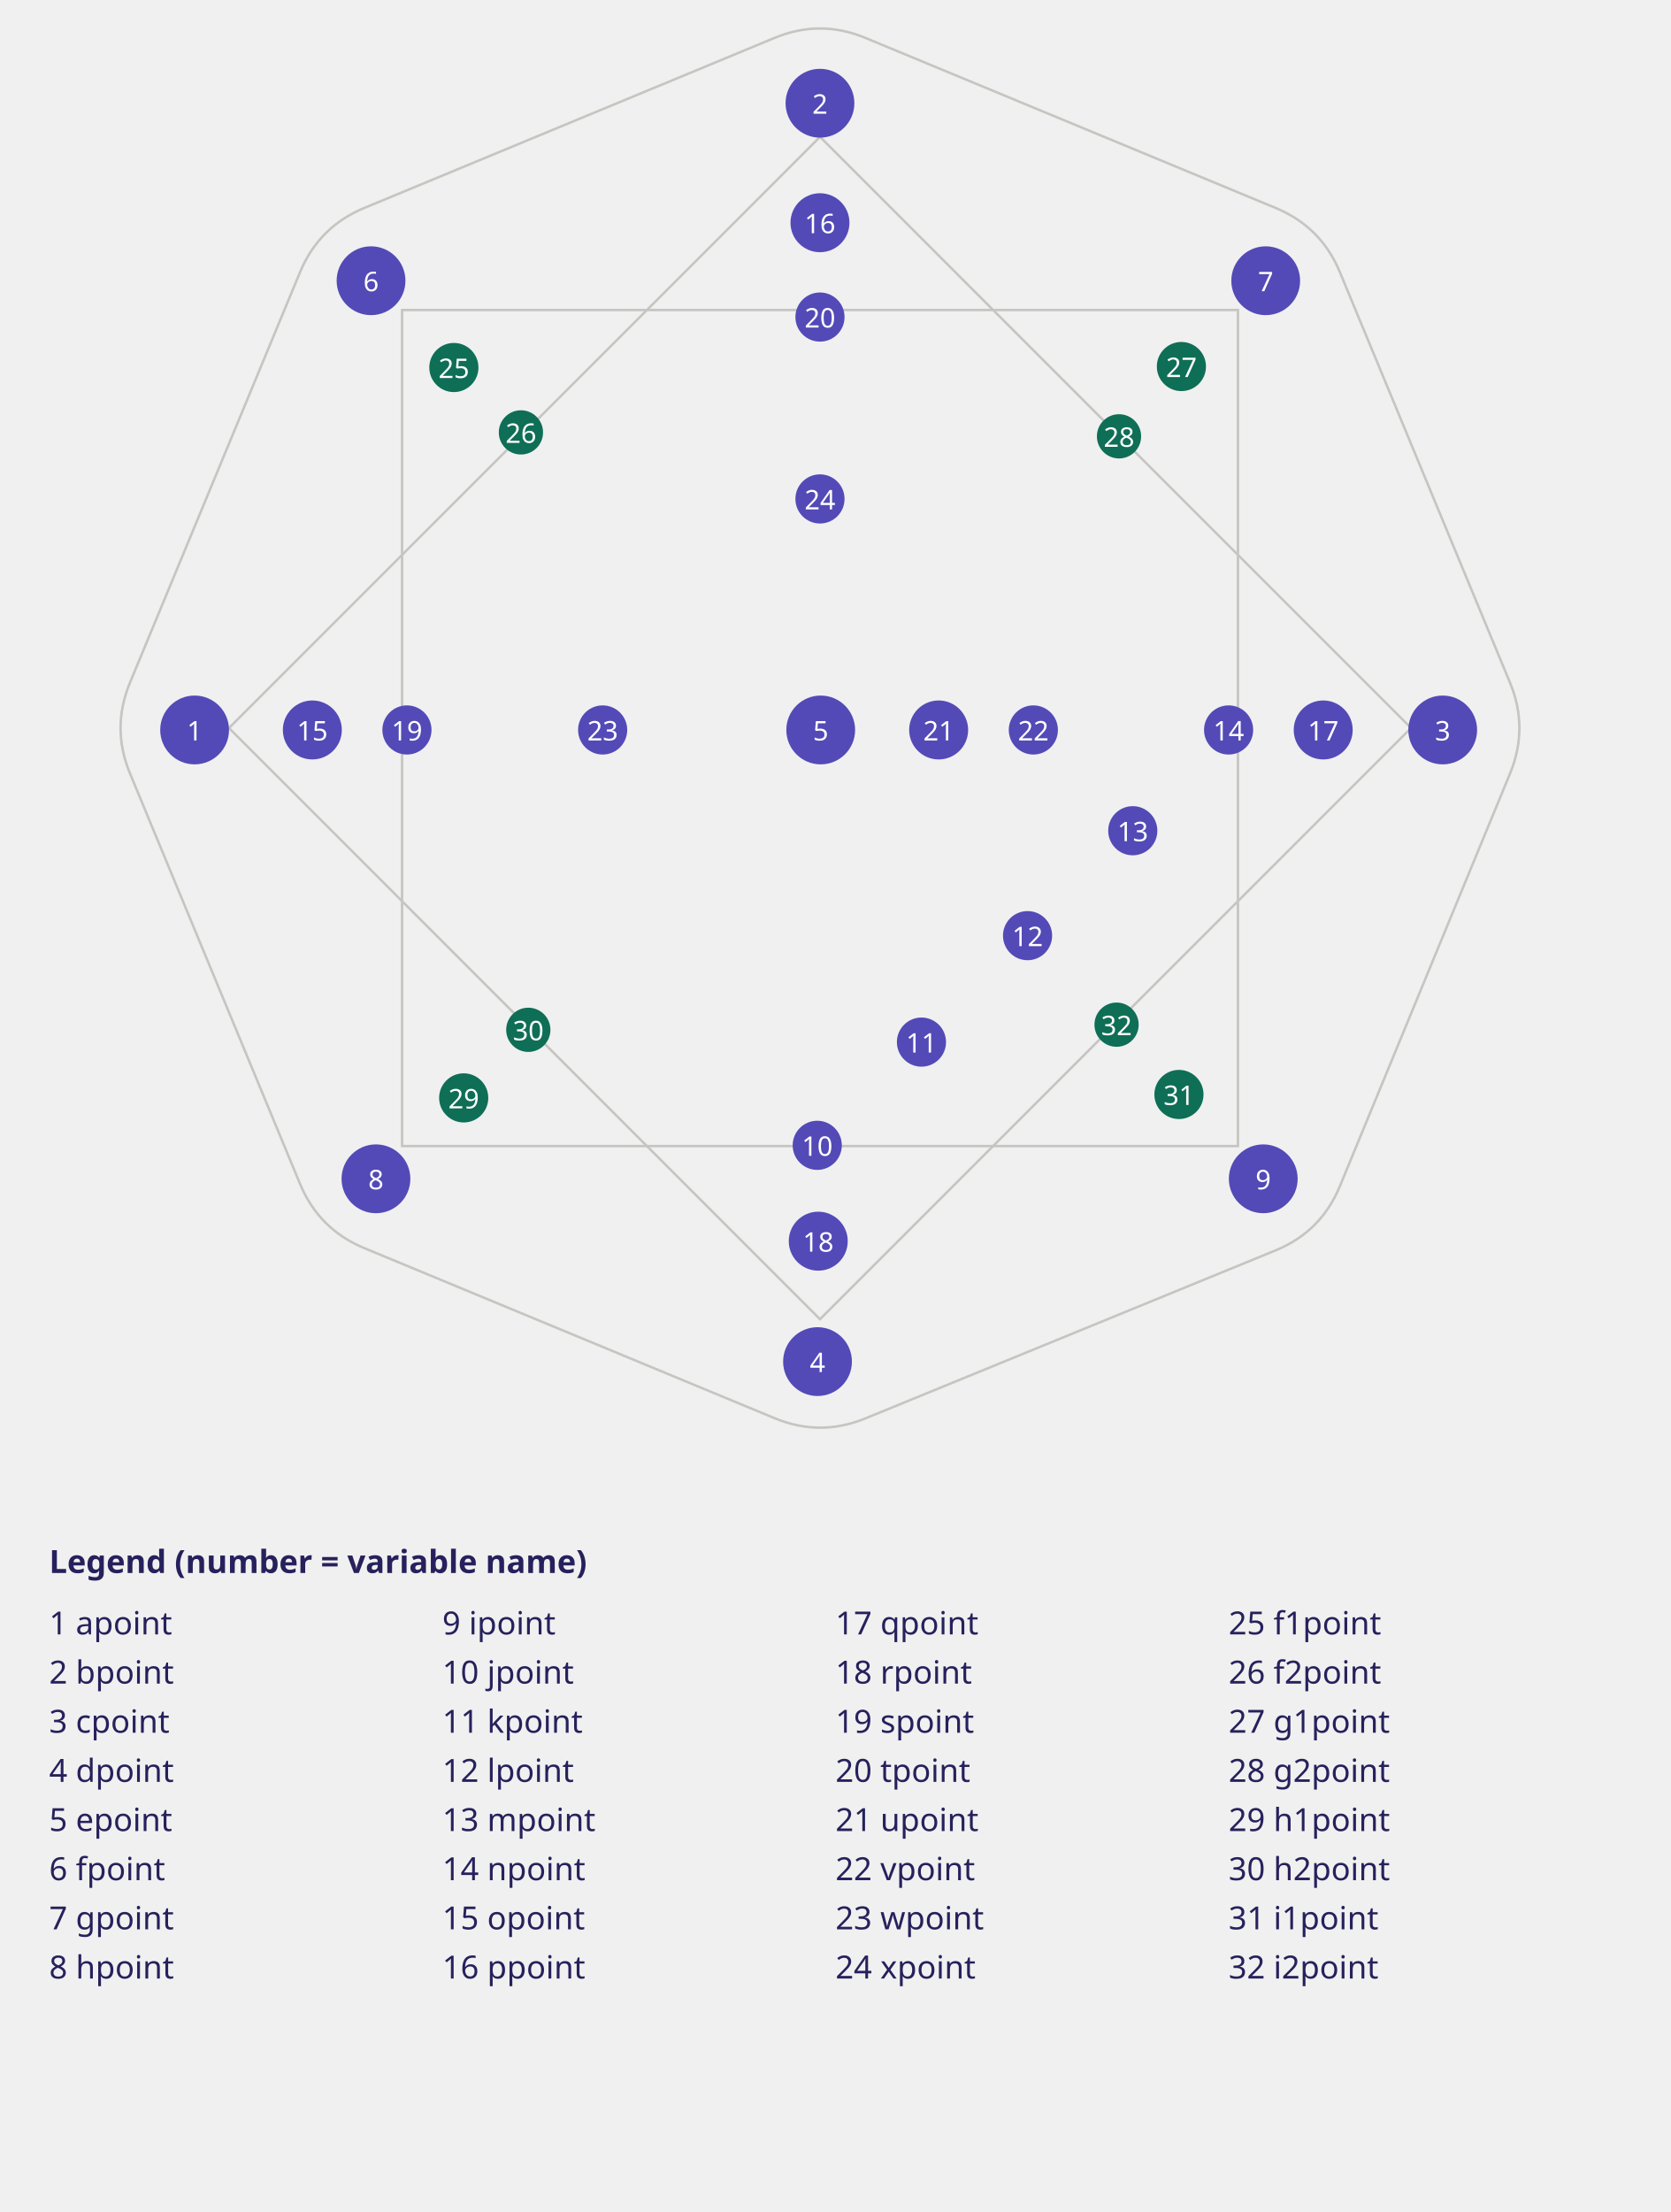
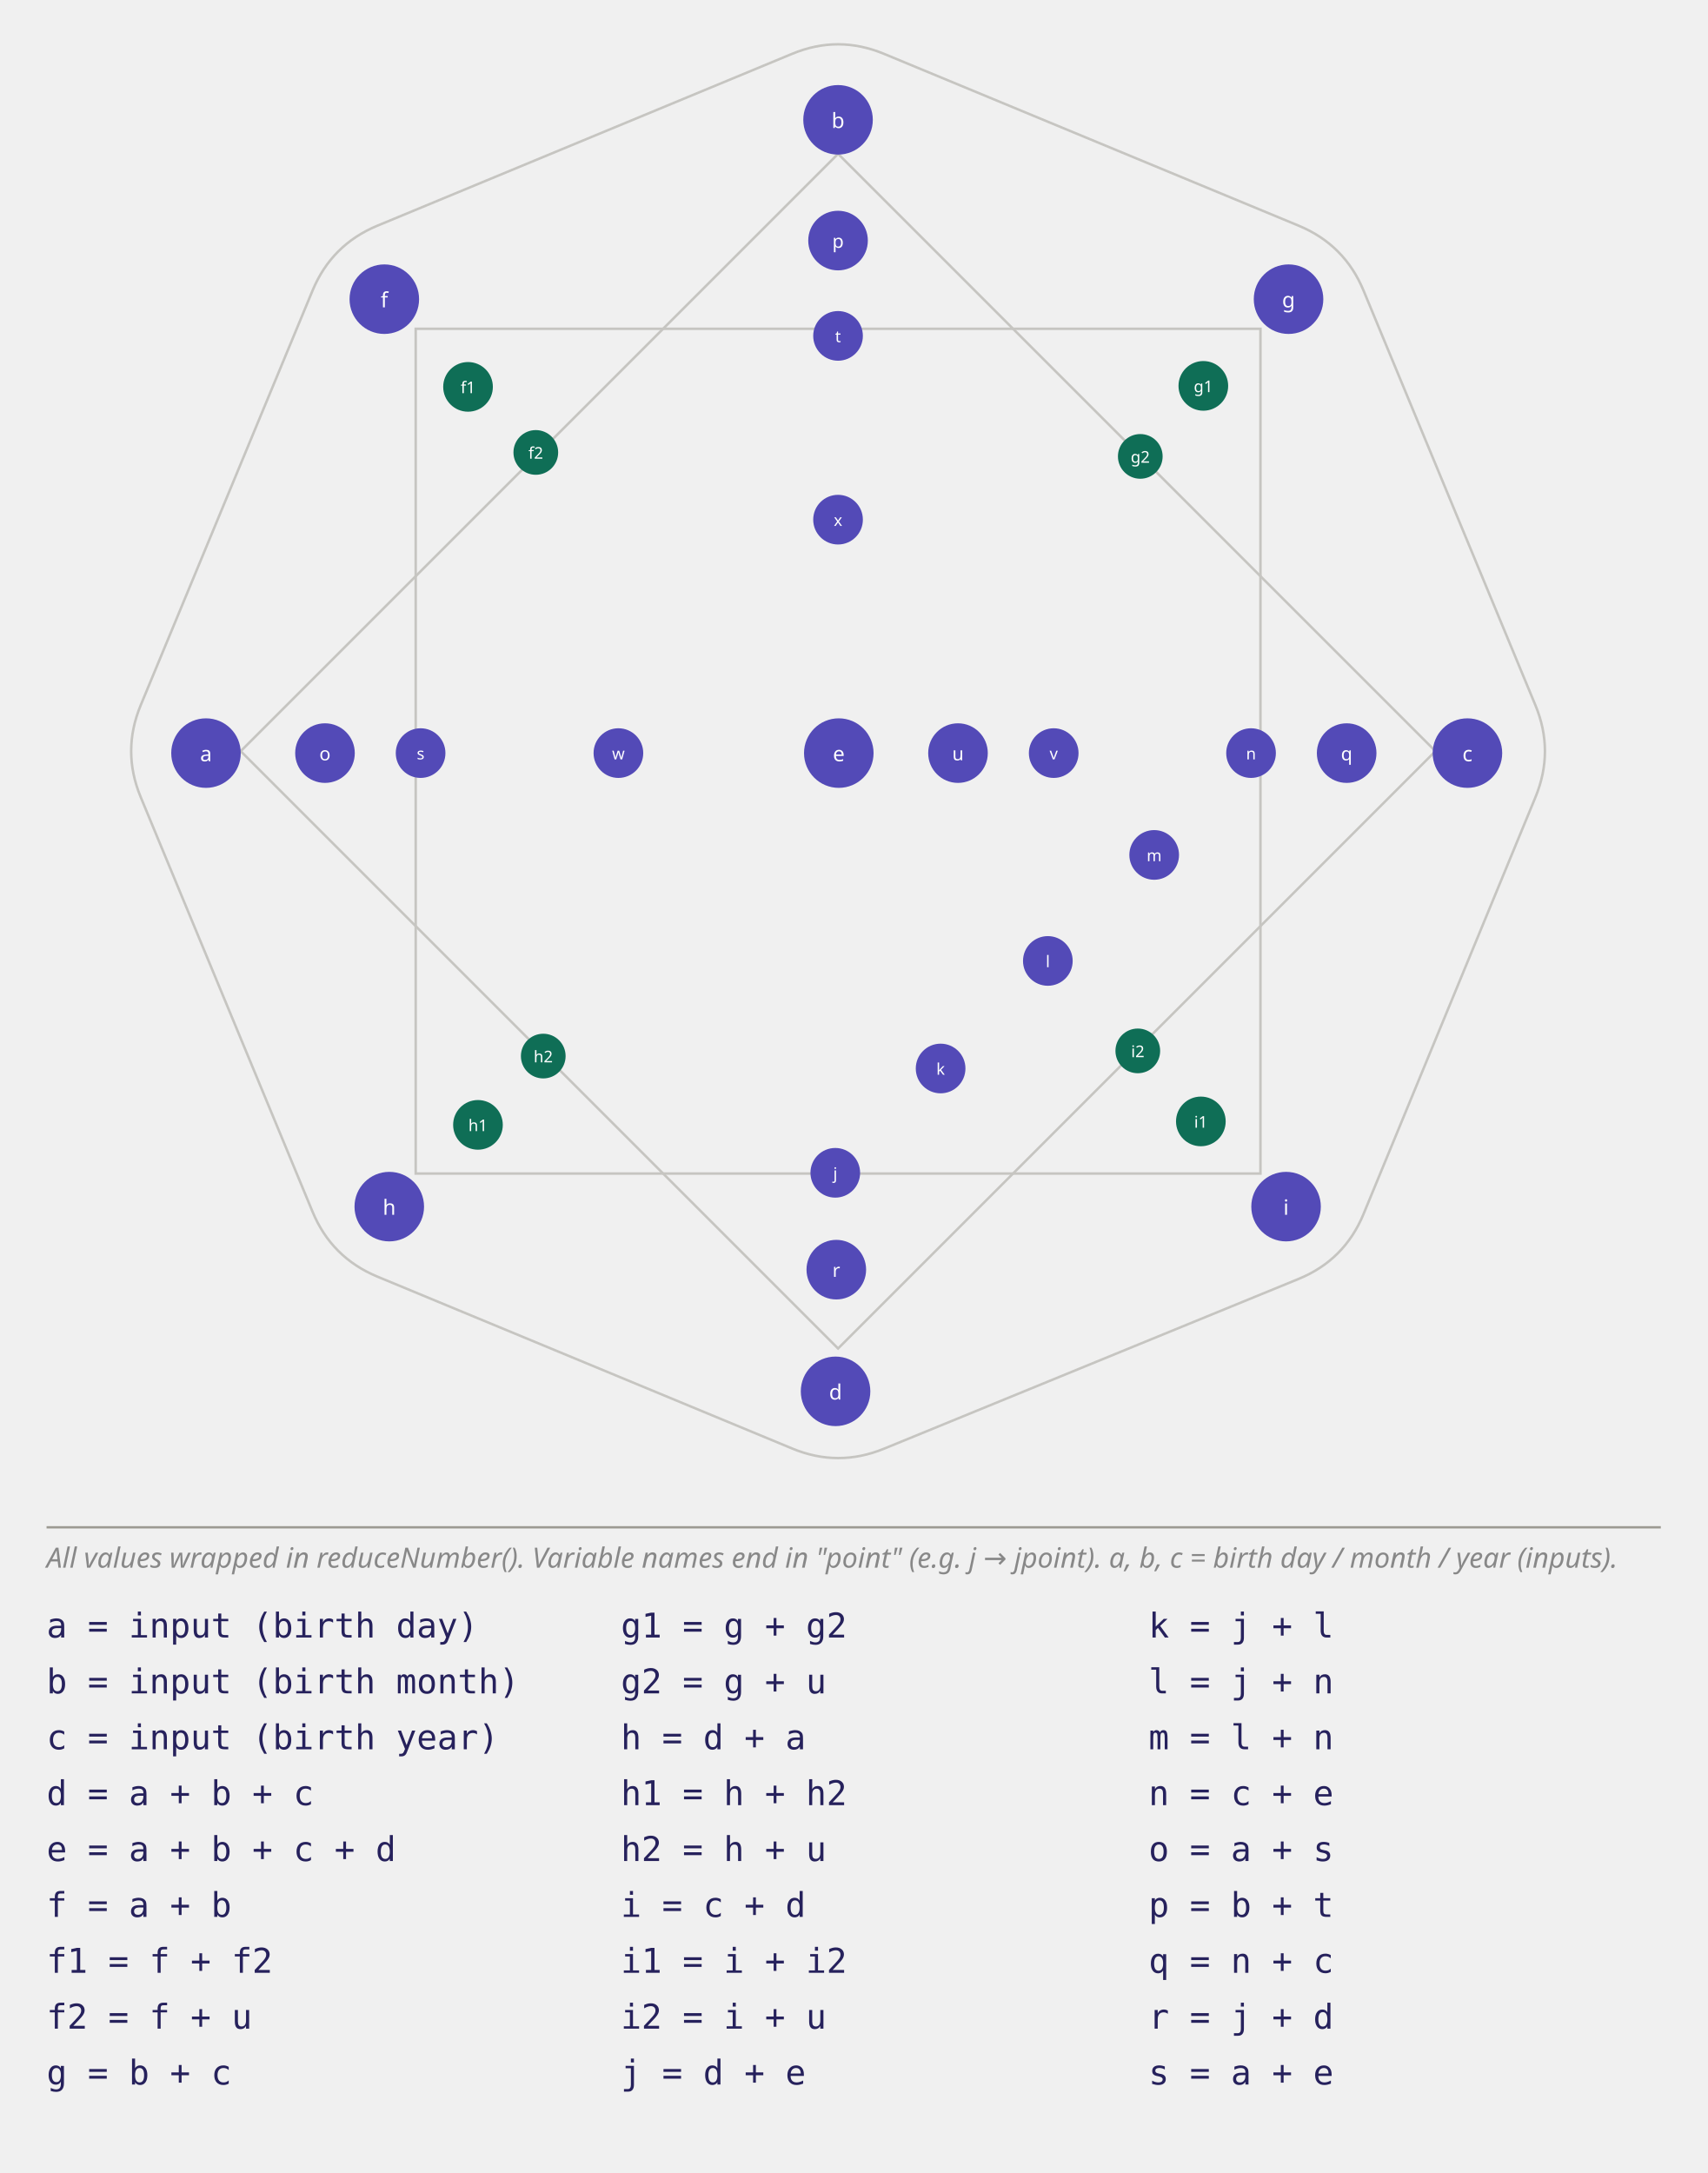
- <svg xmlns="http://www.w3.org/2000/svg" width="100%" viewBox="0 0 680 900" role="img">
-   <g stroke="#9c9a92" stroke-width="1" fill="none" opacity="0.5">
-     <rect x="163.63" y="126.14" width="340.16" height="340.16" />
-     <rect x="227.87" y="127.54" width="340.16" height="340.16" transform="translate(-158.13 367.16) rotate(-45)" />
-     <path d="M 315.22 15.42 Q 333.7 7.76 352.18 15.42         L 519.16 84.62 Q 537.64 92.28 545.30 110.76         L 614.51 277.74 Q 622.17 296.22 614.51 314.79         L 545.30 482.59 Q 537.64 501.16 519.16 508.73         L 352.18 577.11 Q 333.7 584.68 315.22 577.02         L 148.24 507.82 Q 129.76 500.16 122.10 481.68         L 52.90 314.70 Q 45.24 296.22 52.90 277.74         L 122.10 110.76 Q 129.76 92.28 148.24 84.62         Z" />
-   </g>
-   <g font-family="sans-serif" font-size="11" fill="#ffffff">
+ <svg xmlns="http://www.w3.org/2000/svg" width="100%" viewBox="0 0 1100 1400" role="img">
+   <g transform="translate(6,10) scale(1.6)">
+     <g stroke="#9c9a92" stroke-width="1" fill="none" opacity="0.5">
+       <rect x="163.63" y="126.14" width="340.16" height="340.16" />
+       <rect x="227.87" y="127.54" width="340.16" height="340.16" transform="translate(-158.13 367.16) rotate(-45)" />
+       <path d="M 315.22 15.42 Q 333.7 7.76 352.18 15.42           L 519.16 84.62 Q 537.64 92.28 545.30 110.76           L 614.51 277.74 Q 622.17 296.22 614.51 314.79           L 545.30 482.59 Q 537.64 501.16 519.16 508.73           L 352.18 577.11 Q 333.7 584.68 315.22 577.02           L 148.24 507.82 Q 129.76 500.16 122.10 481.68           L 52.90 314.70 Q 45.24 296.22 52.90 277.74           L 122.10 110.76 Q 129.76 92.28 148.24 84.62 Z" />
+     </g>
    <g fill="#534AB7">
      <circle cx="79.2" cy="297" r="14" />
      <circle cx="333.7" cy="42" r="14" />
      <circle cx="587.13" cy="297" r="14" />
      <circle cx="332.7" cy="554" r="14" />
      <circle cx="334" cy="297" r="14" />
      <circle cx="151" cy="114.22" r="14" />
      <circle cx="515.1" cy="114.22" r="14" />
      <circle cx="153" cy="479.62" r="14" />
      <circle cx="514.1" cy="479.62" r="14" />
      <circle cx="332.59" cy="466" r="10" />
      <circle cx="375" cy="424" r="10" />
      <circle cx="418.18" cy="380.69" r="10" />
      <circle cx="461" cy="338" r="10" />
      <circle cx="500" cy="297" r="10" />
      <circle cx="127.11" cy="297" r="12" />
      <circle cx="333.7" cy="90.62" r="12" />
      <circle cx="538.5" cy="297" r="12" />
      <circle cx="333" cy="505" r="12" />
      <circle cx="165.61" cy="297" r="10" />
      <circle cx="333.7" cy="129" r="10" />
      <circle cx="382" cy="297" r="12" />
      <circle cx="420.54" cy="297" r="10" />
      <circle cx="245.26" cy="297" r="10" />
      <circle cx="333.7" cy="203" r="10" />
    </g>
    <g fill="#0F6E56">
      <circle cx="184.71" cy="149.53" r="10" />
      <circle cx="212" cy="175.93" r="9" />
      <circle cx="480.79" cy="149.13" r="10" />
      <circle cx="455.4" cy="177.53" r="9" />
      <circle cx="188.71" cy="446.7" r="10" />
      <circle cx="215" cy="419" r="9" />
      <circle cx="479.79" cy="445.31" r="10" />
      <circle cx="454.4" cy="416.91" r="9" />
    </g>
-     <text x="79.2" y="297" text-anchor="middle" dominant-baseline="central">1</text>
-     <text x="333.7" y="42" text-anchor="middle" dominant-baseline="central">2</text>
-     <text x="587.13" y="297" text-anchor="middle" dominant-baseline="central">3</text>
-     <text x="332.7" y="554" text-anchor="middle" dominant-baseline="central">4</text>
-     <text x="334" y="297" text-anchor="middle" dominant-baseline="central">5</text>
-     <text x="151" y="114.22" text-anchor="middle" dominant-baseline="central">6</text>
-     <text x="515.1" y="114.22" text-anchor="middle" dominant-baseline="central">7</text>
-     <text x="153" y="479.62" text-anchor="middle" dominant-baseline="central">8</text>
-     <text x="514.1" y="479.62" text-anchor="middle" dominant-baseline="central">9</text>
-     <text x="332.59" y="466" text-anchor="middle" dominant-baseline="central">10</text>
-     <text x="375" y="424" text-anchor="middle" dominant-baseline="central">11</text>
-     <text x="418.18" y="380.69" text-anchor="middle" dominant-baseline="central">12</text>
-     <text x="461" y="338" text-anchor="middle" dominant-baseline="central">13</text>
-     <text x="500" y="297" text-anchor="middle" dominant-baseline="central">14</text>
-     <text x="127.11" y="297" text-anchor="middle" dominant-baseline="central">15</text>
-     <text x="333.7" y="90.62" text-anchor="middle" dominant-baseline="central">16</text>
-     <text x="538.5" y="297" text-anchor="middle" dominant-baseline="central">17</text>
-     <text x="333" y="505" text-anchor="middle" dominant-baseline="central">18</text>
-     <text x="165.61" y="297" text-anchor="middle" dominant-baseline="central">19</text>
-     <text x="333.7" y="129" text-anchor="middle" dominant-baseline="central">20</text>
-     <text x="382" y="297" text-anchor="middle" dominant-baseline="central">21</text>
-     <text x="420.54" y="297" text-anchor="middle" dominant-baseline="central">22</text>
-     <text x="245.26" y="297" text-anchor="middle" dominant-baseline="central">23</text>
-     <text x="333.7" y="203" text-anchor="middle" dominant-baseline="central">24</text>
-     <text x="184.71" y="149.53" text-anchor="middle" dominant-baseline="central">25</text>
-     <text x="212" y="175.93" text-anchor="middle" dominant-baseline="central">26</text>
-     <text x="480.79" y="149.13" text-anchor="middle" dominant-baseline="central">27</text>
-     <text x="455.4" y="177.53" text-anchor="middle" dominant-baseline="central">28</text>
-     <text x="188.71" y="446.7" text-anchor="middle" dominant-baseline="central">29</text>
-     <text x="215" y="419" text-anchor="middle" dominant-baseline="central">30</text>
-     <text x="479.79" y="445.31" text-anchor="middle" dominant-baseline="central">31</text>
-     <text x="454.4" y="416.91" text-anchor="middle" dominant-baseline="central">32</text>
+     <g font-family="sans-serif" fill="#ffffff" text-anchor="middle" dominant-baseline="central">
+       <g font-size="8.5">
+         <text x="79.2" y="297">a</text>
+         <text x="333.7" y="42">b</text>
+         <text x="587.13" y="297">c</text>
+         <text x="332.7" y="554">d</text>
+         <text x="334" y="297">e</text>
+         <text x="151" y="114.22">f</text>
+         <text x="515.1" y="114.22">g</text>
+         <text x="153" y="479.62">h</text>
+         <text x="514.1" y="479.62">i</text>
+       </g>
+       <g font-size="7.5">
+         <text x="127.11" y="297">o</text>
+         <text x="333.7" y="90.62">p</text>
+         <text x="538.5" y="297">q</text>
+         <text x="333" y="505">r</text>
+         <text x="382" y="297">u</text>
+       </g>
+       <g font-size="6.5">
+         <text x="332.59" y="466">j</text>
+         <text x="375" y="424">k</text>
+         <text x="418.18" y="380.69">l</text>
+         <text x="461" y="338">m</text>
+         <text x="500" y="297">n</text>
+         <text x="165.61" y="297">s</text>
+         <text x="333.7" y="129">t</text>
+         <text x="420.54" y="297">v</text>
+         <text x="245.26" y="297">w</text>
+         <text x="333.7" y="203">x</text>
+         <text x="184.71" y="149.53">f1</text>
+         <text x="212" y="175.93">f2</text>
+         <text x="480.79" y="149.13">g1</text>
+         <text x="455.4" y="177.53">g2</text>
+         <text x="188.71" y="446.7">h1</text>
+         <text x="215" y="419">h2</text>
+         <text x="479.79" y="445.31">i1</text>
+         <text x="454.4" y="416.91">i2</text>
+       </g>
+     </g>
  </g>
-   <g font-family="sans-serif" font-size="13" fill="#26215C">
-     <text x="20" y="640" font-weight="bold">Legend (number = variable name)</text>
-     <text x="20" y="665">1  apoint</text>
-     <text x="20" y="685">2  bpoint</text>
-     <text x="20" y="705">3  cpoint</text>
-     <text x="20" y="725">4  dpoint</text>
-     <text x="20" y="745">5  epoint</text>
-     <text x="20" y="765">6  fpoint</text>
-     <text x="20" y="785">7  gpoint</text>
-     <text x="20" y="805">8  hpoint</text>
-     <text x="180" y="665">9  ipoint</text>
-     <text x="180" y="685">10 jpoint</text>
-     <text x="180" y="705">11 kpoint</text>
-     <text x="180" y="725">12 lpoint</text>
-     <text x="180" y="745">13 mpoint</text>
-     <text x="180" y="765">14 npoint</text>
-     <text x="180" y="785">15 opoint</text>
-     <text x="180" y="805">16 ppoint</text>
-     <text x="340" y="665">17 qpoint</text>
-     <text x="340" y="685">18 rpoint</text>
-     <text x="340" y="705">19 spoint</text>
-     <text x="340" y="725">20 tpoint</text>
-     <text x="340" y="745">21 upoint</text>
-     <text x="340" y="765">22 vpoint</text>
-     <text x="340" y="785">23 wpoint</text>
-     <text x="340" y="805">24 xpoint</text>
-     <text x="500" y="665">25 f1point</text>
-     <text x="500" y="685">26 f2point</text>
-     <text x="500" y="705">27 g1point</text>
-     <text x="500" y="725">28 g2point</text>
-     <text x="500" y="745">29 h1point</text>
-     <text x="500" y="765">30 h2point</text>
-     <text x="500" y="785">31 i1point</text>
-     <text x="500" y="805">32 i2point</text>
+   <line x1="30" y1="984" x2="1070" y2="984" stroke="#9c9a92" stroke-width="1.5" />
+   <text font-family="sans-serif" font-size="18" fill="#888" font-style="italic" x="30" y="1010">All values wrapped in reduceNumber(). Variable names end in "point" (e.g. j → jpoint). a, b, c = birth day / month / year (inputs).</text>
+   <g font-family="monospace" font-size="22" fill="#26215C">
+     <text x="30" y="1055">a  =  input (birth day)</text>
+     <text x="30" y="1091">b  =  input (birth month)</text>
+     <text x="30" y="1127">c  =  input (birth year)</text>
+     <text x="30" y="1163">d  =  a + b + c</text>
+     <text x="30" y="1199">e  =  a + b + c + d</text>
+     <text x="30" y="1235">f  =  a + b</text>
+     <text x="30" y="1271">f1 =  f + f2</text>
+     <text x="30" y="1307">f2 =  f + u</text>
+     <text x="30" y="1343">g  =  b + c</text>
+     <text x="400" y="1055">g1 =  g + g2</text>
+     <text x="400" y="1091">g2 =  g + u</text>
+     <text x="400" y="1127">h  =  d + a</text>
+     <text x="400" y="1163">h1 =  h + h2</text>
+     <text x="400" y="1199">h2 =  h + u</text>
+     <text x="400" y="1235">i  =  c + d</text>
+     <text x="400" y="1271">i1 =  i + i2</text>
+     <text x="400" y="1307">i2 =  i + u</text>
+     <text x="400" y="1343">j  =  d + e</text>
+     <text x="740" y="1055">k  =  j + l</text>
+     <text x="740" y="1091">l  =  j + n</text>
+     <text x="740" y="1127">m  =  l + n</text>
+     <text x="740" y="1163">n  =  c + e</text>
+     <text x="740" y="1199">o  =  a + s</text>
+     <text x="740" y="1235">p  =  b + t</text>
+     <text x="740" y="1271">q  =  n + c</text>
+     <text x="740" y="1307">r  =  j + d</text>
+     <text x="740" y="1343">s  =  a + e</text>
  </g>
</svg>
